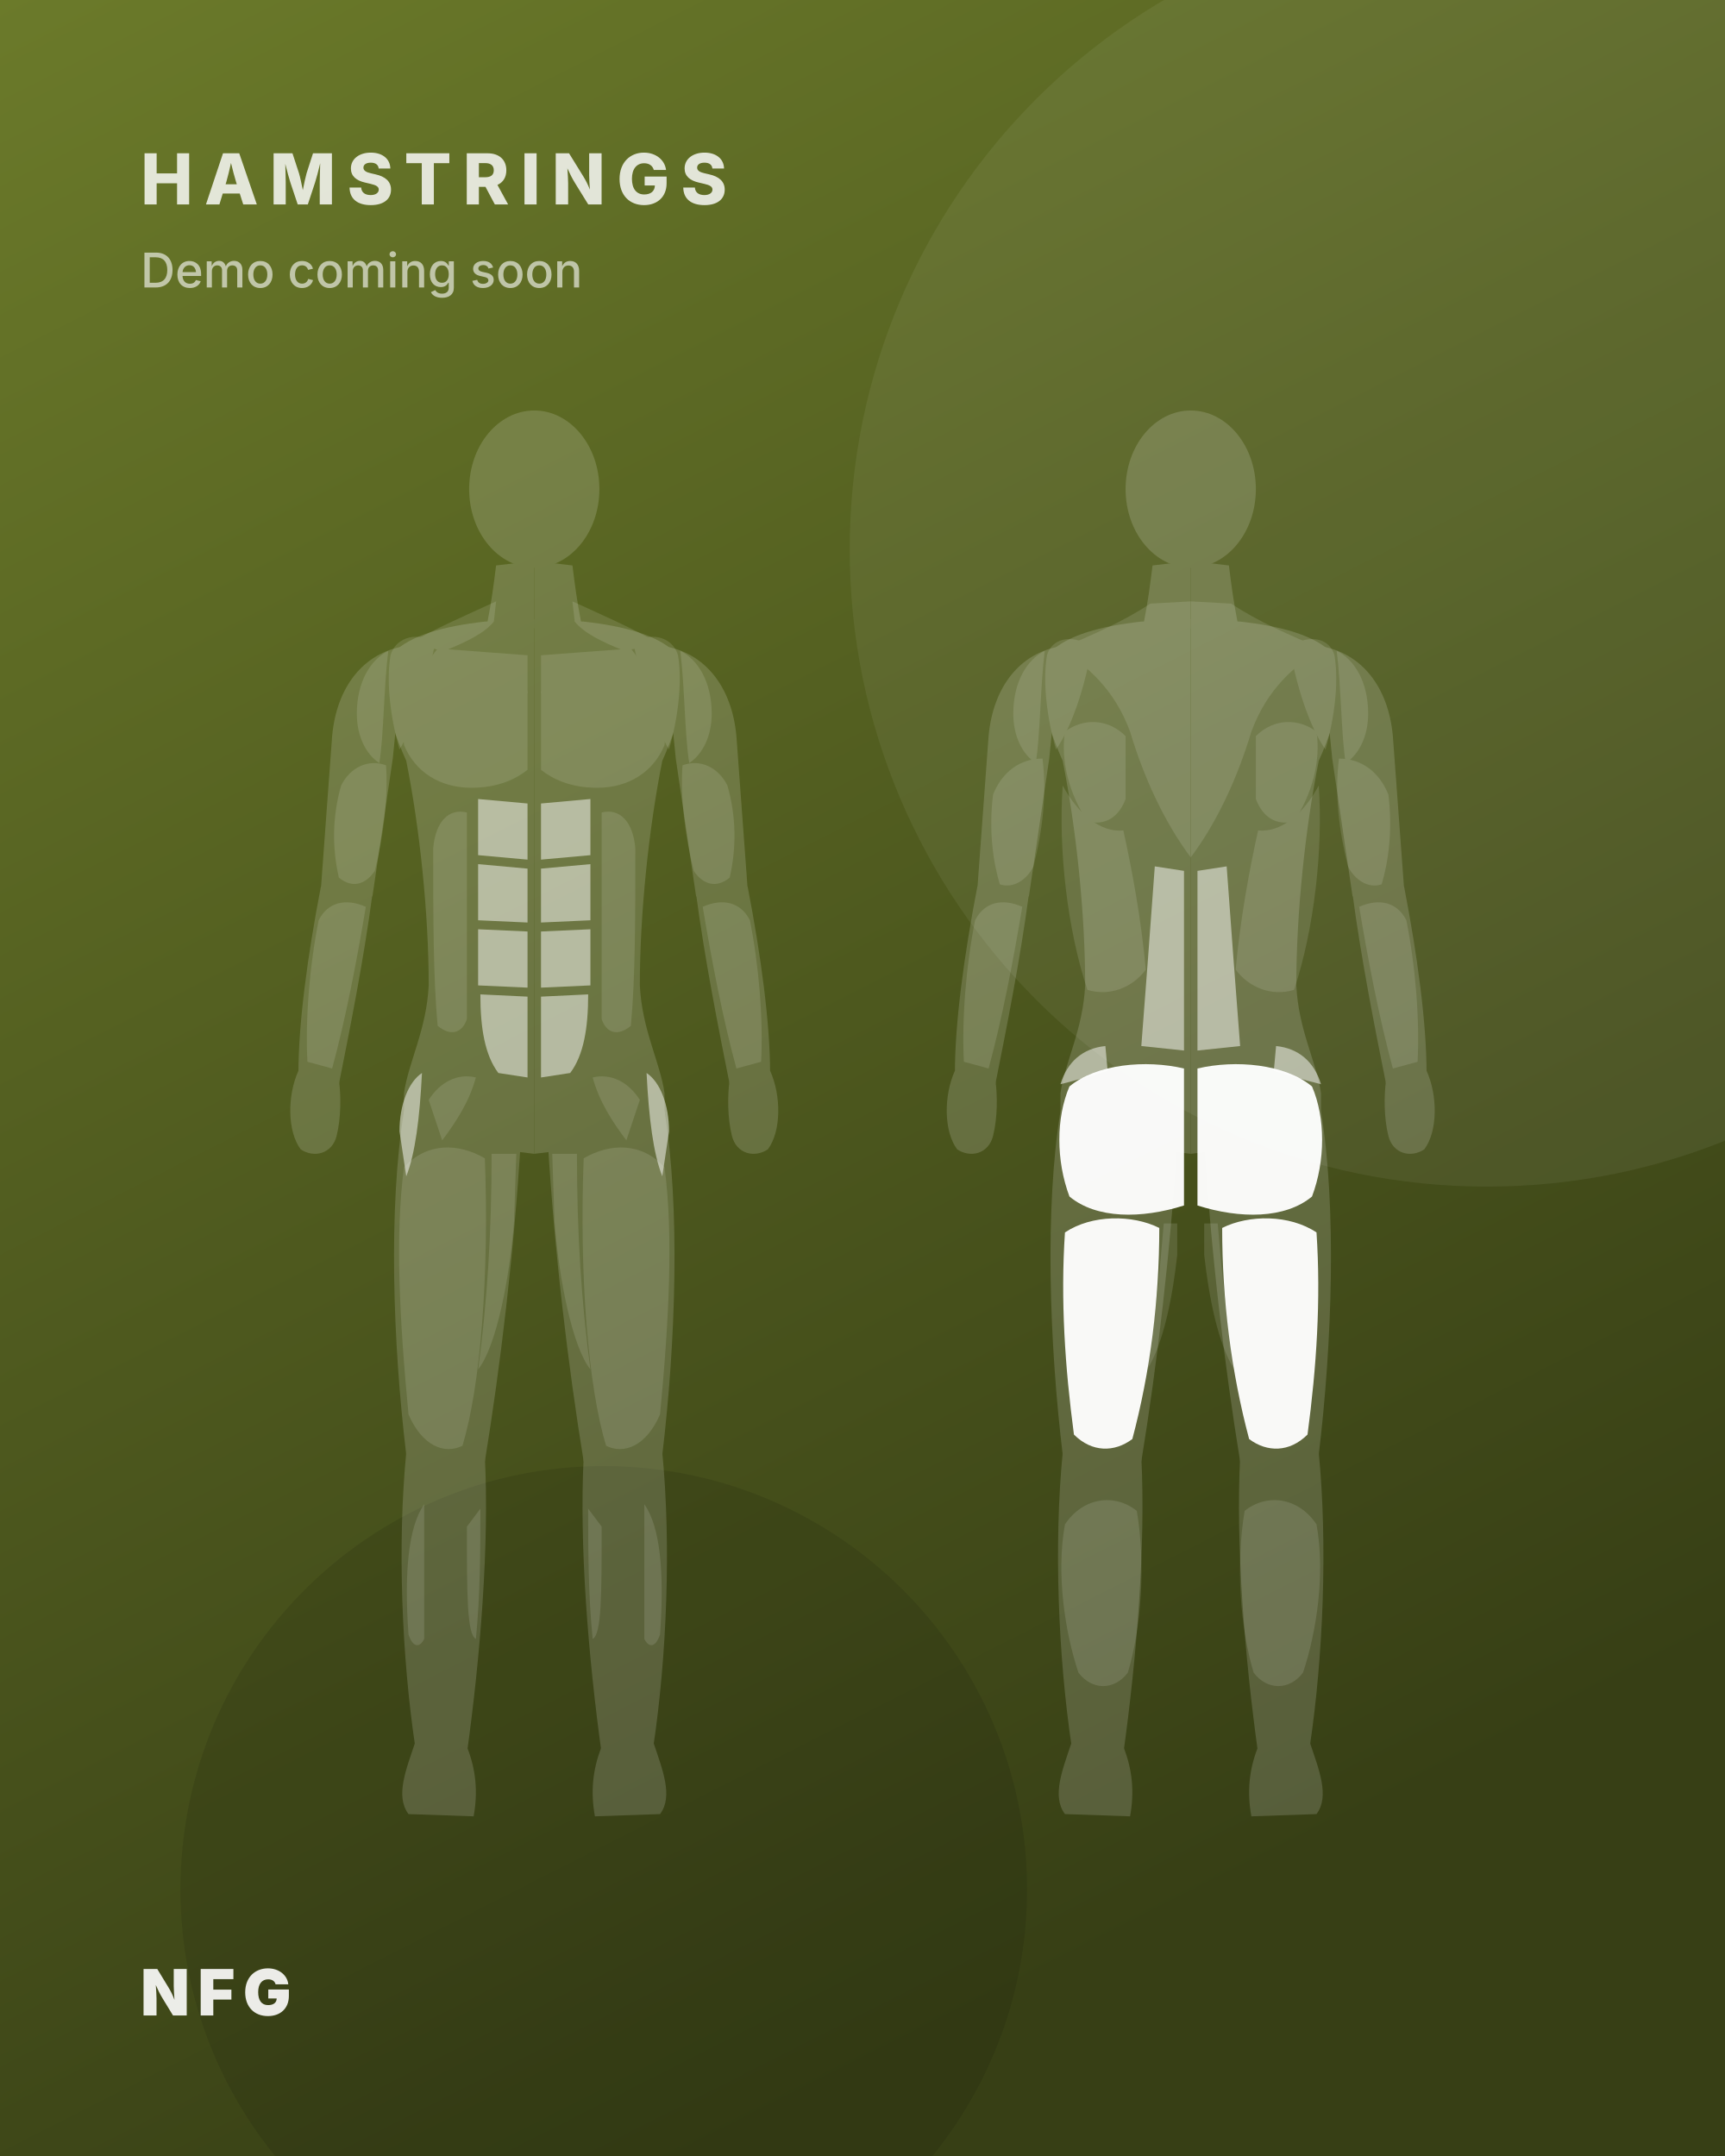
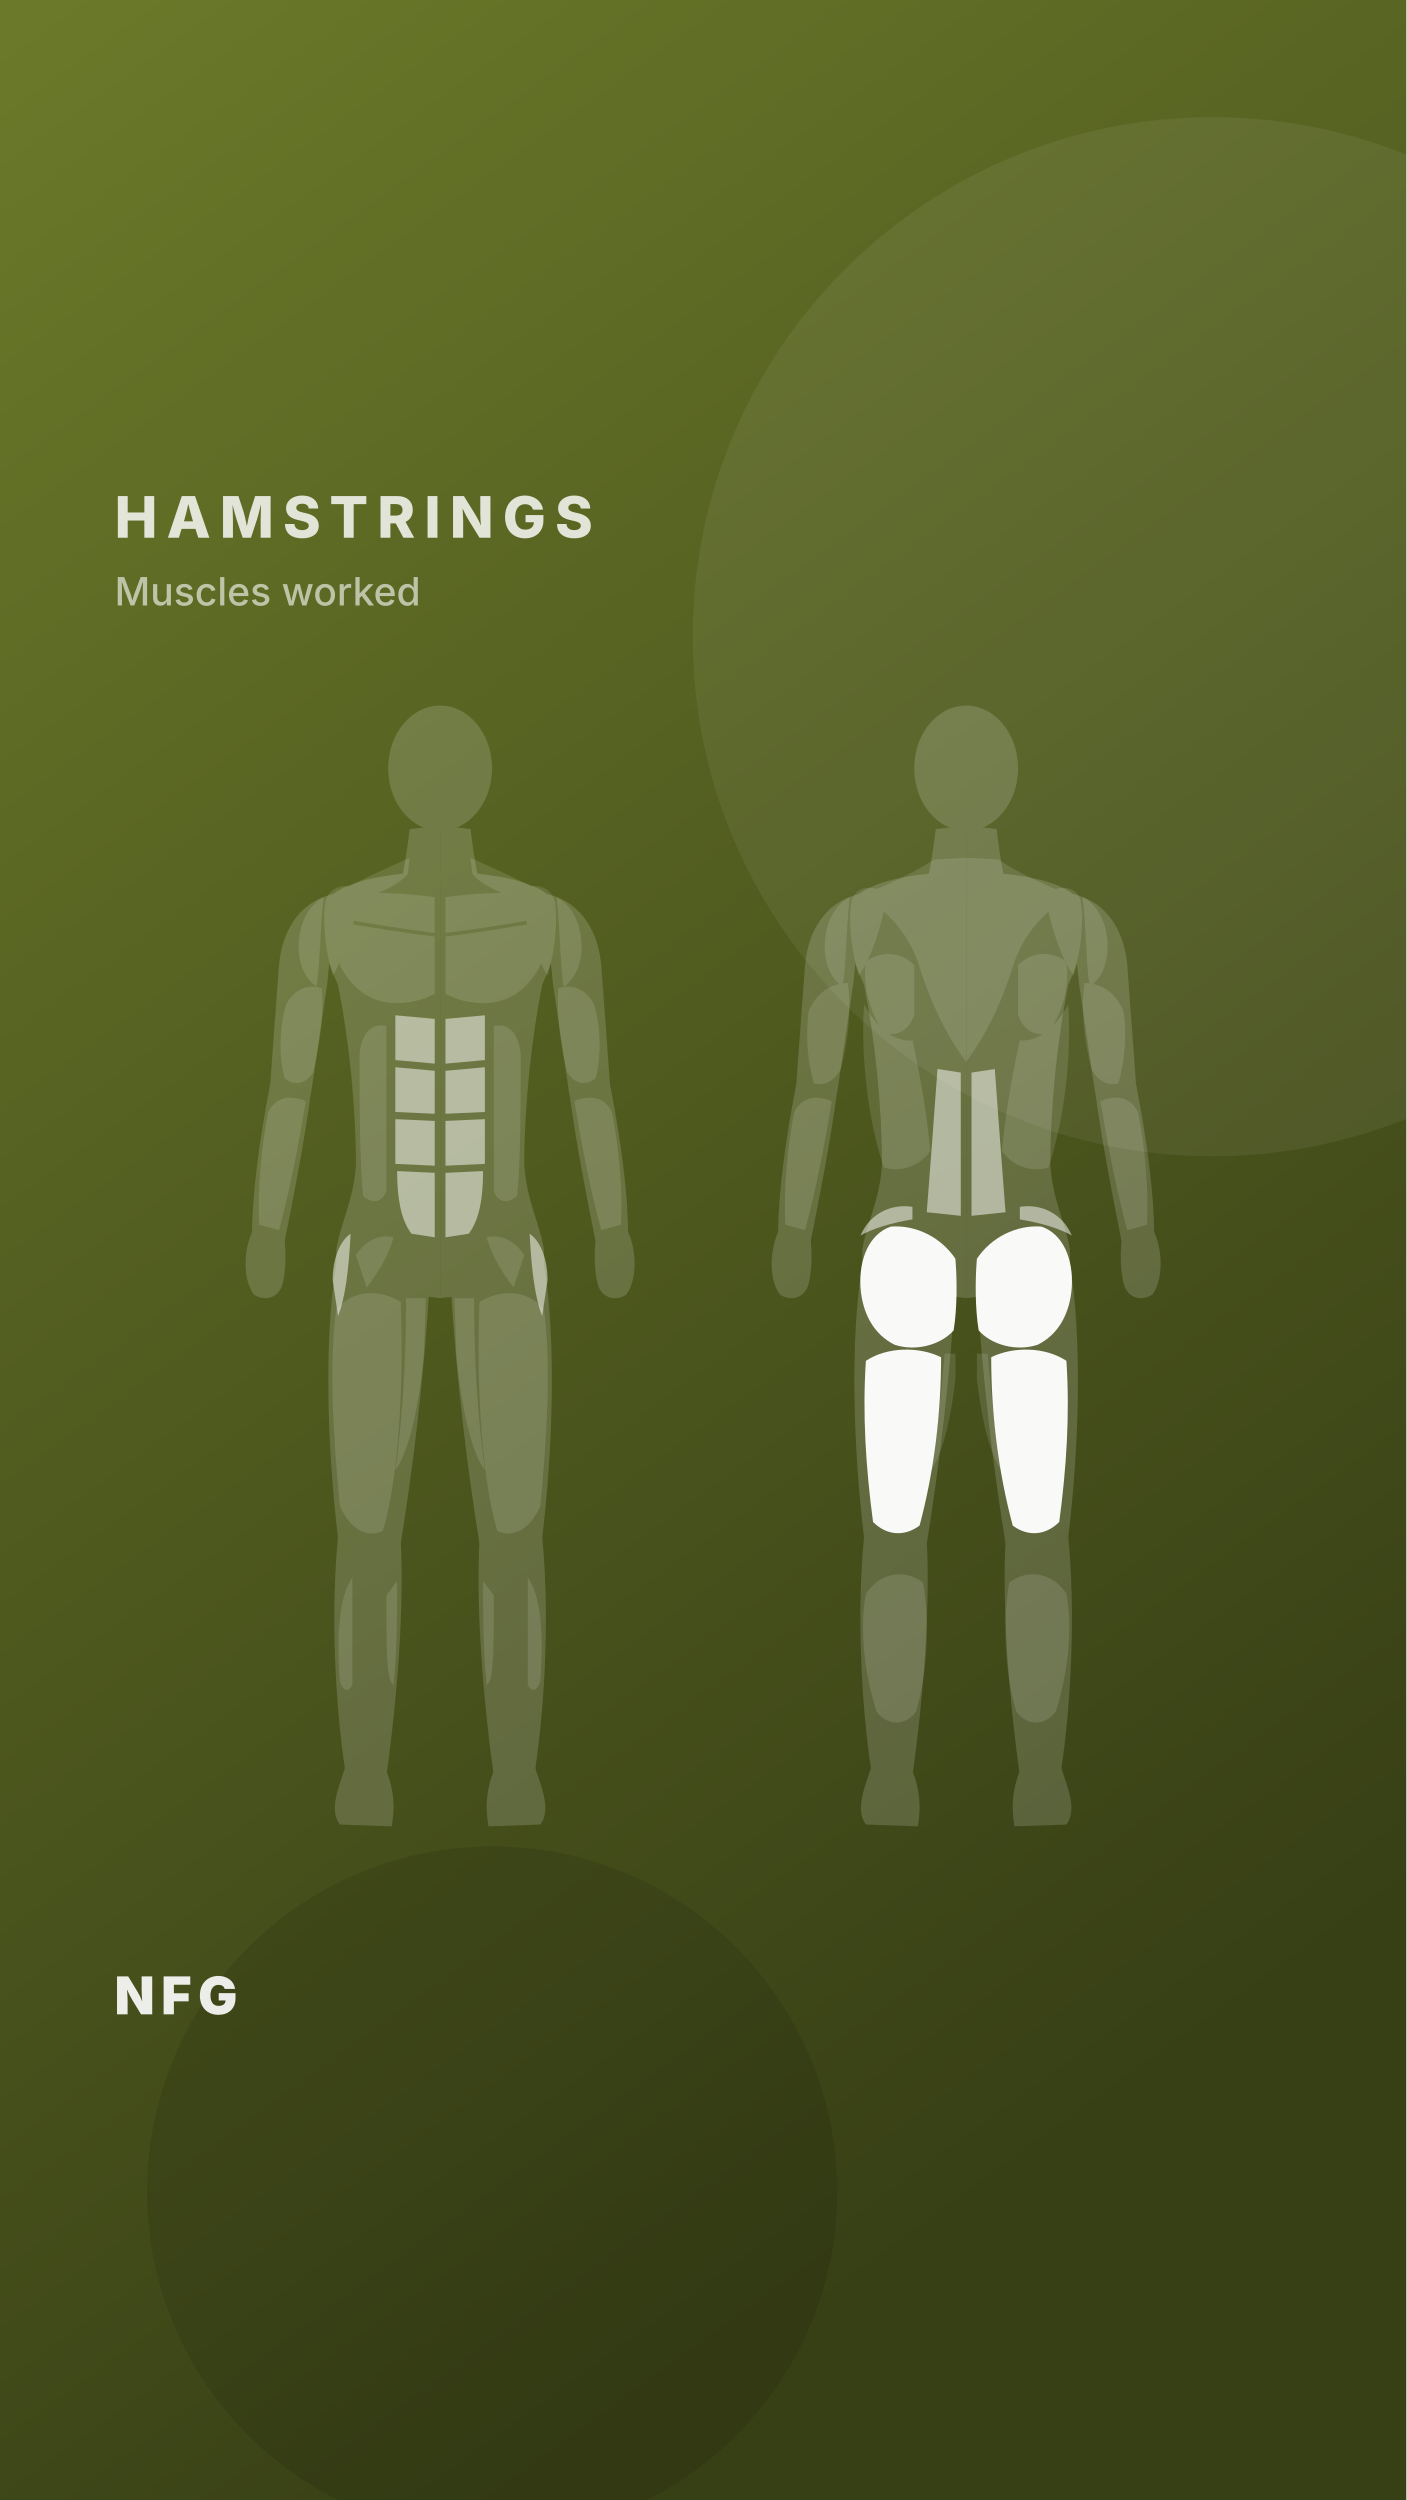
- <svg xmlns="http://www.w3.org/2000/svg" viewBox="0 0 1080 1350" width="1080" height="1350" role="img" aria-label="Single-Leg Romanian Deadlift: muscles worked (placeholder image)">
+ <svg xmlns="http://www.w3.org/2000/svg" viewBox="0 0 1080 1920" width="1080" height="1920" role="img" aria-label="Single-Leg Romanian Deadlift: muscles worked">
  <defs>
    <linearGradient id="bg" x1="0" y1="0" x2="0.4" y2="1">
      <stop offset="0" stop-color="#6B7A2A" />
      <stop offset="1" stop-color="#373F15" />
    </linearGradient>
  </defs>
-   <rect width="1080" height="1350" fill="url(#bg)" />
-   <circle cx="931" cy="344" r="399" fill="#FFFFFF" fill-opacity="0.06" />
-   <circle cx="378" cy="1183" r="265" fill="#000000" fill-opacity="0.10" />
-   <g transform="translate(334.5,250.0) scale(1.4062)">
+   <rect width="1080" height="1920" fill="url(#bg)" />
+   <circle cx="931" cy="489" r="399" fill="#FFFFFF" fill-opacity="0.06" />
+   <circle cx="378" cy="1683" r="265" fill="#000000" fill-opacity="0.10" />
+   <g transform="translate(338.0,535.0) scale(1.375)">
    <g opacity="0.16">
      <ellipse cx="0" cy="40" rx="29" ry="35" fill="#FFFFFF" />
      <path d="M0,72 L17,74 C18,82 19,90 21,100 L0,102 Z" fill="#FFFFFF" />
      <path d="M0,72 L17,74 C18,82 19,90 21,100 L0,102 Z" fill="#FFFFFF" transform="scale(-1,1)" />
      <path d="M0,98 L22,99 C40,101 55,105 63,113 C70,121 66,141 57,161 C51,191 47,229 47,261 C48,281 56,295 58,309 L58,322 C40,330 18,334 0,336 Z" fill="#FFFFFF" />
      <path d="M0,98 L22,99 C40,101 55,105 63,113 C70,121 66,141 57,161 C51,191 47,229 47,261 C48,281 56,295 58,309 L58,322 C40,330 18,334 0,336 Z" fill="#FFFFFF" transform="scale(-1,1)" />
      <path d="M58,110 C76,113 88,128 90,150 L95,218 C91,227 77,229 72,221 L63,160 Z" fill="#FFFFFF" />
      <path d="M58,110 C76,113 88,128 90,150 L95,218 C91,227 77,229 72,221 L63,160 Z" fill="#FFFFFF" transform="scale(-1,1)" />
      <path d="M72,220 L95,217 C101,248 105,278 105,300 L87,305 C82,280 76,250 72,220 Z" fill="#FFFFFF" />
      <path d="M72,220 L95,217 C101,248 105,278 105,300 L87,305 C82,280 76,250 72,220 Z" fill="#FFFFFF" transform="scale(-1,1)" />
      <path d="M87,303 L105,299 C110,310 110,326 104,334 C98,338 90,336 88,328 C86,320 86,310 87,303 Z" fill="#FFFFFF" />
      <path d="M87,303 L105,299 C110,310 110,326 104,334 C98,338 90,336 88,328 C86,320 86,310 87,303 Z" fill="#FFFFFF" transform="scale(-1,1)" />
      <path d="M6,330 L58,317 C65,360 63,420 57,470 L22,473 C15,430 9,380 6,330 Z" fill="#FFFFFF" />
      <path d="M6,330 L58,317 C65,360 63,420 57,470 L22,473 C15,430 9,380 6,330 Z" fill="#FFFFFF" transform="scale(-1,1)" />
      <path d="M22,471 L57,469 C61,510 59,560 53,600 L30,603 C24,560 20,510 22,471 Z" fill="#FFFFFF" />
      <path d="M22,471 L57,469 C61,510 59,560 53,600 L30,603 C24,560 20,510 22,471 Z" fill="#FFFFFF" transform="scale(-1,1)" />
      <path d="M30,600 L53,598 C57,610 62,622 56,630 L27,631 C25,620 26,610 30,600 Z" fill="#FFFFFF" />
      <path d="M30,600 L53,598 C57,610 62,622 56,630 L27,631 C25,620 26,610 30,600 Z" fill="#FFFFFF" transform="scale(-1,1)" />
    </g>
    <g opacity="0.12">
      <path d="M17,90 C30,96 44,102 56,109 L40,112 C30,108 22,104 18,99 Z" fill="#FFFFFF" />
      <path d="M17,90 C30,96 44,102 56,109 L40,112 C30,108 22,104 18,99 Z" fill="#FFFFFF" transform="scale(-1,1)" />
      <path d="M44,108 C54,103 62,107 64,114 C66,126 64,142 60,156 C54,146 48,128 44,108 Z" fill="#FFFFFF" />
      <path d="M44,108 C54,103 62,107 64,114 C66,126 64,142 60,156 C54,146 48,128 44,108 Z" fill="#FFFFFF" transform="scale(-1,1)" />
      <path d="M65,112 C73,116 79,126 79,140 C79,150 75,158 69,162 C67,150 67,128 65,112 Z" fill="#FFFFFF" />
      <path d="M65,112 C73,116 79,126 79,140 C79,150 75,158 69,162 C67,150 67,128 65,112 Z" fill="#FFFFFF" transform="scale(-1,1)" />
-       <path d="M3,130 L50,126 C56,136 59,146 58,154 C53,166 42,173 28,173 C16,173 8,169 3,165 Z" fill="#FFFFFF" />
-       <path d="M3,130 L50,126 C56,136 59,146 58,154 C53,166 42,173 28,173 C16,173 8,169 3,165 Z" fill="#FFFFFF" transform="scale(-1,1)" />
-       <path d="M3,114 L43,111 C47,116 50,121 52,127 C36,130 18,131 3,131 Z" fill="#FFFFFF" />
-       <path d="M3,114 L43,111 C47,116 50,121 52,127 C36,130 18,131 3,131 Z" fill="#FFFFFF" transform="scale(-1,1)" />
+       <path d="M3,134 C20,132 38,129 56,126 C58,134 58,142 56,150 C50,162 40,170 28,171 C17,172 9,169 3,166 Z" fill="#FFFFFF" />
+       <path d="M3,134 C20,132 38,129 56,126 C58,134 58,142 56,150 C50,162 40,170 28,171 C17,172 9,169 3,166 Z" fill="#FFFFFF" transform="scale(-1,1)" />
+       <path d="M3,112 C18,110 34,109 46,110 C51,114 54,119 55,124 C38,127 20,130 3,132 Z" fill="#FFFFFF" />
+       <path d="M3,112 C18,110 34,109 46,110 C51,114 54,119 55,124 C38,127 20,130 3,132 Z" fill="#FFFFFF" transform="scale(-1,1)" />
      <path d="M66,163 C74,160 82,164 86,172 C90,186 90,200 87,213 C81,218 75,216 71,210 C67,194 65,177 66,163 Z" fill="#FFFFFF" />
      <path d="M66,163 C74,160 82,164 86,172 C90,186 90,200 87,213 C81,218 75,216 71,210 C67,194 65,177 66,163 Z" fill="#FFFFFF" transform="scale(-1,1)" />
      <path d="M75,226 C84,222 92,224 96,232 C100,252 102,276 101,295 L90,298 C84,276 79,250 75,226 Z" fill="#FFFFFF" />
      <path d="M75,226 C84,222 92,224 96,232 C100,252 102,276 101,295 L90,298 C84,276 79,250 75,226 Z" fill="#FFFFFF" transform="scale(-1,1)" />
      <path d="M30,184 C38,182 44,188 45,200 C45,230 45,258 43,279 C37,284 32,282 30,276 C30,246 30,214 30,184 Z" fill="#FFFFFF" />
      <path d="M30,184 C38,182 44,188 45,200 C45,230 45,258 43,279 C37,284 32,282 30,276 C30,246 30,214 30,184 Z" fill="#FFFFFF" transform="scale(-1,1)" />
      <path d="M26,302 C34,300 42,304 47,312 L41,330 C35,322 29,313 26,302 Z" fill="#FFFFFF" />
      <path d="M26,302 C34,300 42,304 47,312 L41,330 C35,322 29,313 26,302 Z" fill="#FFFFFF" transform="scale(-1,1)" />
      <path d="M22,338 C34,331 48,331 58,342 C62,372 60,410 56,452 C50,466 40,470 32,466 C24,440 20,390 22,338 Z" fill="#FFFFFF" />
      <path d="M22,338 C34,331 48,331 58,342 C62,372 60,410 56,452 C50,466 40,470 32,466 C24,440 20,390 22,338 Z" fill="#FFFFFF" transform="scale(-1,1)" />
      <path d="M8,336 L19,336 C19,372 21,402 25,432 C17,422 11,392 9,366 Z" fill="#FFFFFF" />
      <path d="M8,336 L19,336 C19,372 21,402 25,432 C17,422 11,392 9,366 Z" fill="#FFFFFF" transform="scale(-1,1)" />
      <path d="M49,492 C56,502 58,522 56,550 C54,556 51,556 49,552 C49,530 49,512 49,492 Z" fill="#FFFFFF" />
      <path d="M49,492 C56,502 58,522 56,550 C54,556 51,556 49,552 C49,530 49,512 49,492 Z" fill="#FFFFFF" transform="scale(-1,1)" />
      <path d="M24,494 C24,512 24,532 26,552 C30,550 30,532 30,502 Z" fill="#FFFFFF" />
      <path d="M24,494 C24,512 24,532 26,552 C30,550 30,532 30,502 Z" fill="#FFFFFF" transform="scale(-1,1)" />
    </g>
    <g opacity="0.5">
      <path d="M3,180 L25,178 L25,203 L3,205 Z" fill="#FFFFFF" />
      <path d="M3,180 L25,178 L25,203 L3,205 Z" fill="#FFFFFF" transform="scale(-1,1)" />
      <path d="M3,209 L25,207 L25,232 L3,233 Z" fill="#FFFFFF" />
      <path d="M3,209 L25,207 L25,232 L3,233 Z" fill="#FFFFFF" transform="scale(-1,1)" />
      <path d="M3,237 L25,236 L25,261 L3,262 Z" fill="#FFFFFF" />
      <path d="M3,237 L25,236 L25,261 L3,262 Z" fill="#FFFFFF" transform="scale(-1,1)" />
      <path d="M3,266 L24,265 C24,280 22,292 16,300 L3,302 Z" fill="#FFFFFF" />
      <path d="M3,266 L24,265 C24,280 22,292 16,300 L3,302 Z" fill="#FFFFFF" transform="scale(-1,1)" />
      <path d="M50,300 C56,304 60,314 60,326 L57,346 C53,336 51,320 50,300 Z" fill="#FFFFFF" />
      <path d="M50,300 C56,304 60,314 60,326 L57,346 C53,336 51,320 50,300 Z" fill="#FFFFFF" transform="scale(-1,1)" />
    </g>
  </g>
-   <g transform="translate(745.5,250.0) scale(1.4062)">
+   <g transform="translate(742.0,535.0) scale(1.375)">
    <g opacity="0.16">
      <ellipse cx="0" cy="40" rx="29" ry="35" fill="#FFFFFF" />
      <path d="M0,72 L17,74 C18,82 19,90 21,100 L0,102 Z" fill="#FFFFFF" />
      <path d="M0,72 L17,74 C18,82 19,90 21,100 L0,102 Z" fill="#FFFFFF" transform="scale(-1,1)" />
      <path d="M0,98 L22,99 C40,101 55,105 63,113 C70,121 66,141 57,161 C51,191 47,229 47,261 C48,281 56,295 58,309 L58,322 C40,330 18,334 0,336 Z" fill="#FFFFFF" />
      <path d="M0,98 L22,99 C40,101 55,105 63,113 C70,121 66,141 57,161 C51,191 47,229 47,261 C48,281 56,295 58,309 L58,322 C40,330 18,334 0,336 Z" fill="#FFFFFF" transform="scale(-1,1)" />
      <path d="M58,110 C76,113 88,128 90,150 L95,218 C91,227 77,229 72,221 L63,160 Z" fill="#FFFFFF" />
      <path d="M58,110 C76,113 88,128 90,150 L95,218 C91,227 77,229 72,221 L63,160 Z" fill="#FFFFFF" transform="scale(-1,1)" />
      <path d="M72,220 L95,217 C101,248 105,278 105,300 L87,305 C82,280 76,250 72,220 Z" fill="#FFFFFF" />
      <path d="M72,220 L95,217 C101,248 105,278 105,300 L87,305 C82,280 76,250 72,220 Z" fill="#FFFFFF" transform="scale(-1,1)" />
      <path d="M87,303 L105,299 C110,310 110,326 104,334 C98,338 90,336 88,328 C86,320 86,310 87,303 Z" fill="#FFFFFF" />
      <path d="M87,303 L105,299 C110,310 110,326 104,334 C98,338 90,336 88,328 C86,320 86,310 87,303 Z" fill="#FFFFFF" transform="scale(-1,1)" />
      <path d="M6,330 L58,317 C65,360 63,420 57,470 L22,473 C15,430 9,380 6,330 Z" fill="#FFFFFF" />
      <path d="M6,330 L58,317 C65,360 63,420 57,470 L22,473 C15,430 9,380 6,330 Z" fill="#FFFFFF" transform="scale(-1,1)" />
      <path d="M22,471 L57,469 C61,510 59,560 53,600 L30,603 C24,560 20,510 22,471 Z" fill="#FFFFFF" />
      <path d="M22,471 L57,469 C61,510 59,560 53,600 L30,603 C24,560 20,510 22,471 Z" fill="#FFFFFF" transform="scale(-1,1)" />
      <path d="M30,600 L53,598 C57,610 62,622 56,630 L27,631 C25,620 26,610 30,600 Z" fill="#FFFFFF" />
      <path d="M30,600 L53,598 C57,610 62,622 56,630 L27,631 C25,620 26,610 30,600 Z" fill="#FFFFFF" transform="scale(-1,1)" />
    </g>
    <g opacity="0.12">
      <path d="M0,90 L18,91 C30,99 44,105 58,111 C46,119 34,129 27,148 C21,168 12,188 0,204 Z" fill="#FFFFFF" />
      <path d="M0,90 L18,91 C30,99 44,105 58,111 C46,119 34,129 27,148 C21,168 12,188 0,204 Z" fill="#FFFFFF" transform="scale(-1,1)" />
      <path d="M44,110 C54,104 62,107 64,114 C66,126 64,142 60,156 C53,146 47,128 44,110 Z" fill="#FFFFFF" />
      <path d="M44,110 C54,104 62,107 64,114 C66,126 64,142 60,156 C53,146 47,128 44,110 Z" fill="#FFFFFF" transform="scale(-1,1)" />
      <path d="M65,112 C73,116 79,126 79,140 C79,150 75,158 69,162 C67,150 67,128 65,112 Z" fill="#FFFFFF" />
      <path d="M65,112 C73,116 79,126 79,140 C79,150 75,158 69,162 C67,150 67,128 65,112 Z" fill="#FFFFFF" transform="scale(-1,1)" />
      <path d="M29,150 C37,142 48,142 56,148 C58,161 54,176 46,188 C38,190 32,186 29,178 Z" fill="#FFFFFF" />
      <path d="M29,150 C37,142 48,142 56,148 C58,161 54,176 46,188 C38,190 32,186 29,178 Z" fill="#FFFFFF" transform="scale(-1,1)" />
      <path d="M30,192 C40,193 50,185 57,172 C59,200 55,236 46,263 C36,266 26,262 20,254 C22,232 26,210 30,192 Z" fill="#FFFFFF" />
      <path d="M30,192 C40,193 50,185 57,172 C59,200 55,236 46,263 C36,266 26,262 20,254 C22,232 26,210 30,192 Z" fill="#FFFFFF" transform="scale(-1,1)" />
      <path d="M66,160 C76,160 84,166 88,176 C90,192 88,206 85,216 C79,218 73,214 70,208 C66,192 64,176 66,160 Z" fill="#FFFFFF" />
      <path d="M66,160 C76,160 84,166 88,176 C90,192 88,206 85,216 C79,218 73,214 70,208 C66,192 64,176 66,160 Z" fill="#FFFFFF" transform="scale(-1,1)" />
      <path d="M75,226 C84,222 92,224 96,232 C100,252 102,276 101,295 L90,298 C84,276 79,250 75,226 Z" fill="#FFFFFF" />
      <path d="M75,226 C84,222 92,224 96,232 C100,252 102,276 101,295 L90,298 C84,276 79,250 75,226 Z" fill="#FFFFFF" transform="scale(-1,1)" />
      <path d="M6,367 L12,367 C14,391 16,411 20,433 C12,421 8,399 6,381 Z" fill="#FFFFFF" />
      <path d="M6,367 L12,367 C14,391 16,411 20,433 C12,421 8,399 6,381 Z" fill="#FFFFFF" transform="scale(-1,1)" />
      <path d="M24,495 C34,487 48,489 56,501 C60,523 56,549 50,567 C44,575 34,575 28,567 C22,547 20,519 24,495 Z" fill="#FFFFFF" />
      <path d="M24,495 C34,487 48,489 56,501 C60,523 56,549 50,567 C44,575 34,575 28,567 C22,547 20,519 24,495 Z" fill="#FFFFFF" transform="scale(-1,1)" />
    </g>
    <g opacity="0.5">
      <path d="M3,210 L16,208 C18,236 20,262 22,288 L3,290 Z" fill="#FFFFFF" />
      <path d="M3,210 L16,208 C18,236 20,262 22,288 L3,290 Z" fill="#FFFFFF" transform="scale(-1,1)" />
-       <path d="M38,288 C48,289 55,295 58,305 C50,303 43,301 37,299 Z" fill="#FFFFFF" />
-       <path d="M38,288 C48,289 55,295 58,305 C50,303 43,301 37,299 Z" fill="#FFFFFF" transform="scale(-1,1)" />
+       <path d="M30,285 C42,283 54,289 59,301 C52,297 42,294 30,292 Z" fill="#FFFFFF" />
+       <path d="M30,285 C42,283 54,289 59,301 C52,297 42,294 30,292 Z" fill="#FFFFFF" transform="scale(-1,1)" />
    </g>
    <g opacity="0.96">
-       <path d="M3,298 C20,294 42,296 54,306 C60,320 60,339 54,355 C42,365 22,365 3,359 Z" fill="#FFFFFF" />
-       <path d="M3,298 C20,294 42,296 54,306 C60,320 60,339 54,355 C42,365 22,365 3,359 Z" fill="#FFFFFF" transform="scale(-1,1)" />
+       <path d="M6,314 C14,302 28,295 42,296 C54,300 60,314 59,330 C58,344 52,356 40,362 C28,366 14,362 7,354 C5,342 5,326 6,314 Z" fill="#FFFFFF" />
+       <path d="M6,314 C14,302 28,295 42,296 C54,300 60,314 59,330 C58,344 52,356 40,362 C28,366 14,362 7,354 C5,342 5,326 6,314 Z" fill="#FFFFFF" transform="scale(-1,1)" />
      <path d="M14,369 C26,363 44,363 56,371 C58,401 56,431 52,461 C44,469 34,469 26,463 C18,433 14,401 14,369 Z" fill="#FFFFFF" />
      <path d="M14,369 C26,363 44,363 56,371 C58,401 56,431 52,461 C44,469 34,469 26,463 C18,433 14,401 14,369 Z" fill="#FFFFFF" transform="scale(-1,1)" />
    </g>
  </g>
-   <text x="88" y="128" fill="#FFFFFF" fill-opacity="0.82" font-family="Inter, 'Helvetica Neue', Helvetica, Arial, sans-serif" font-size="44" font-weight="800" letter-spacing="7">HAMSTRINGS</text>
-   <text x="88" y="180" fill="#FFFFFF" fill-opacity="0.6" font-family="Inter, 'Helvetica Neue', Helvetica, Arial, sans-serif" font-size="30" font-weight="500">Demo coming soon</text>
-   <text x="88" y="1262" fill="#FFFFFF" fill-opacity="0.9" font-family="Inter, 'Helvetica Neue', Helvetica, Arial, sans-serif" font-size="40" font-weight="900" letter-spacing="5">NFG</text>
+   <text x="88" y="413" fill="#FFFFFF" fill-opacity="0.82" font-family="Inter, 'Helvetica Neue', Helvetica, Arial, sans-serif" font-size="44" font-weight="800" letter-spacing="7">HAMSTRINGS</text>
+   <text x="88" y="465" fill="#FFFFFF" fill-opacity="0.6" font-family="Inter, 'Helvetica Neue', Helvetica, Arial, sans-serif" font-size="30" font-weight="500">Muscles worked</text>
+   <text x="88" y="1547" fill="#FFFFFF" fill-opacity="0.9" font-family="Inter, 'Helvetica Neue', Helvetica, Arial, sans-serif" font-size="40" font-weight="900" letter-spacing="5">NFG</text>
</svg>
